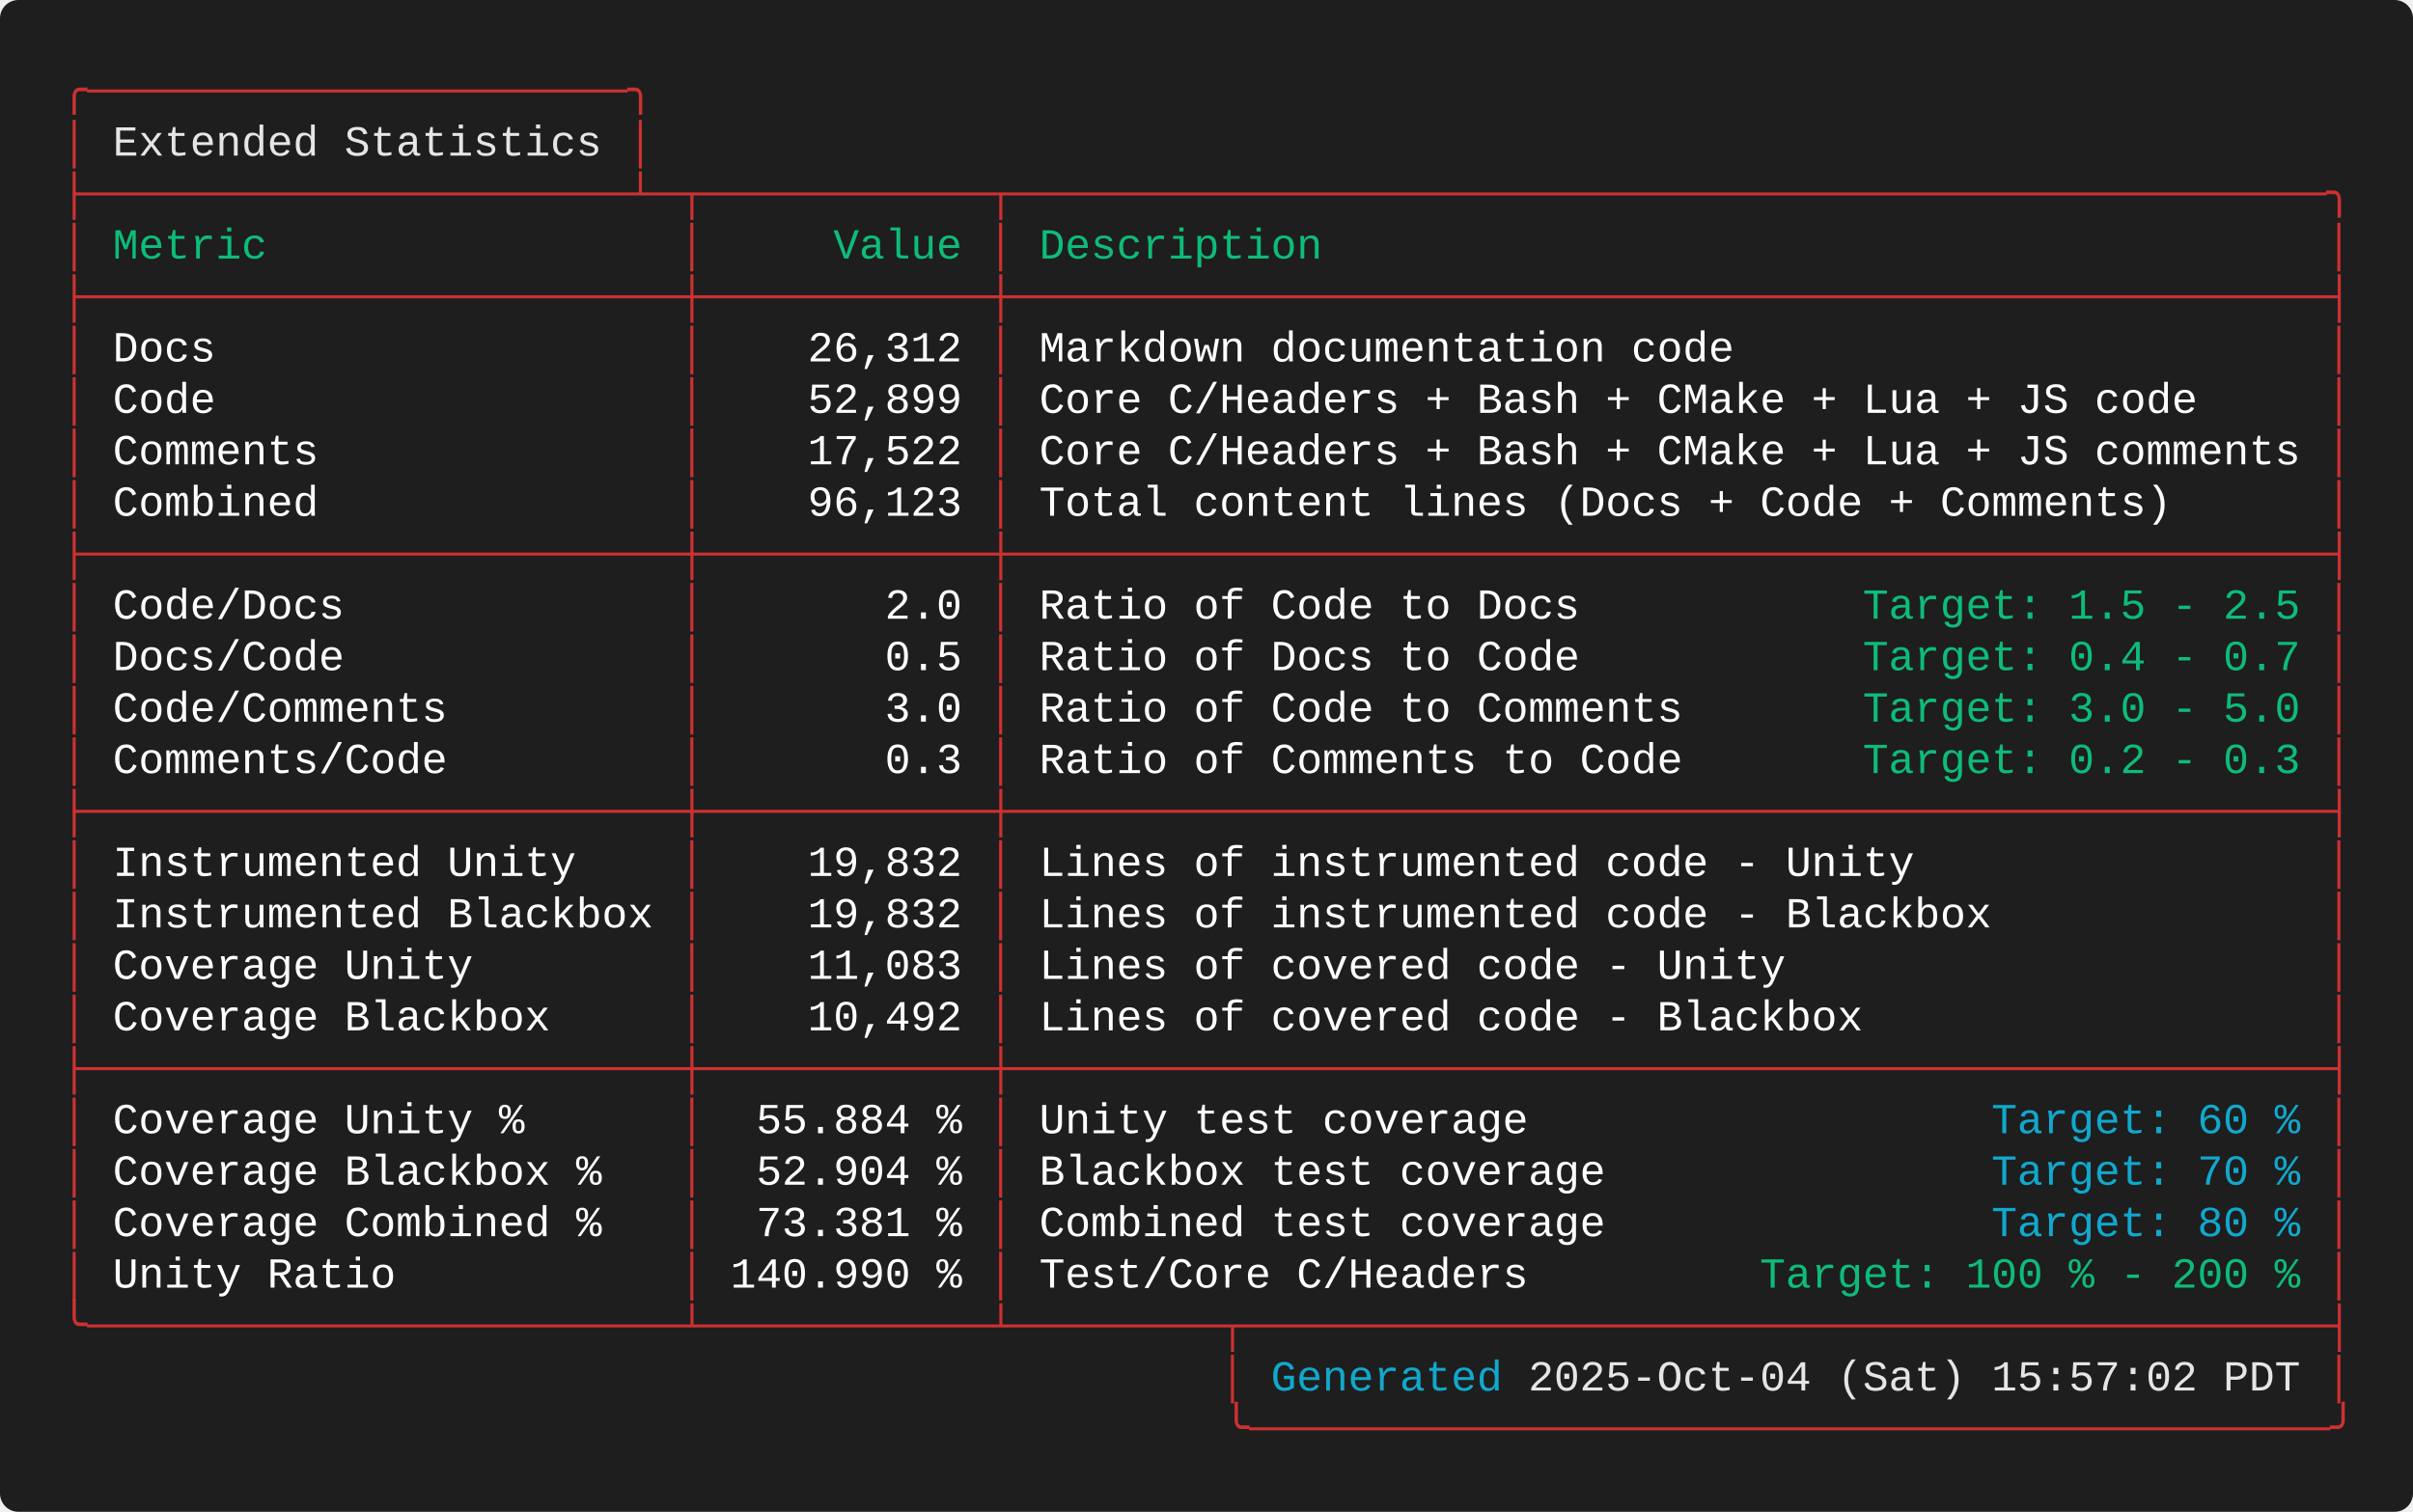
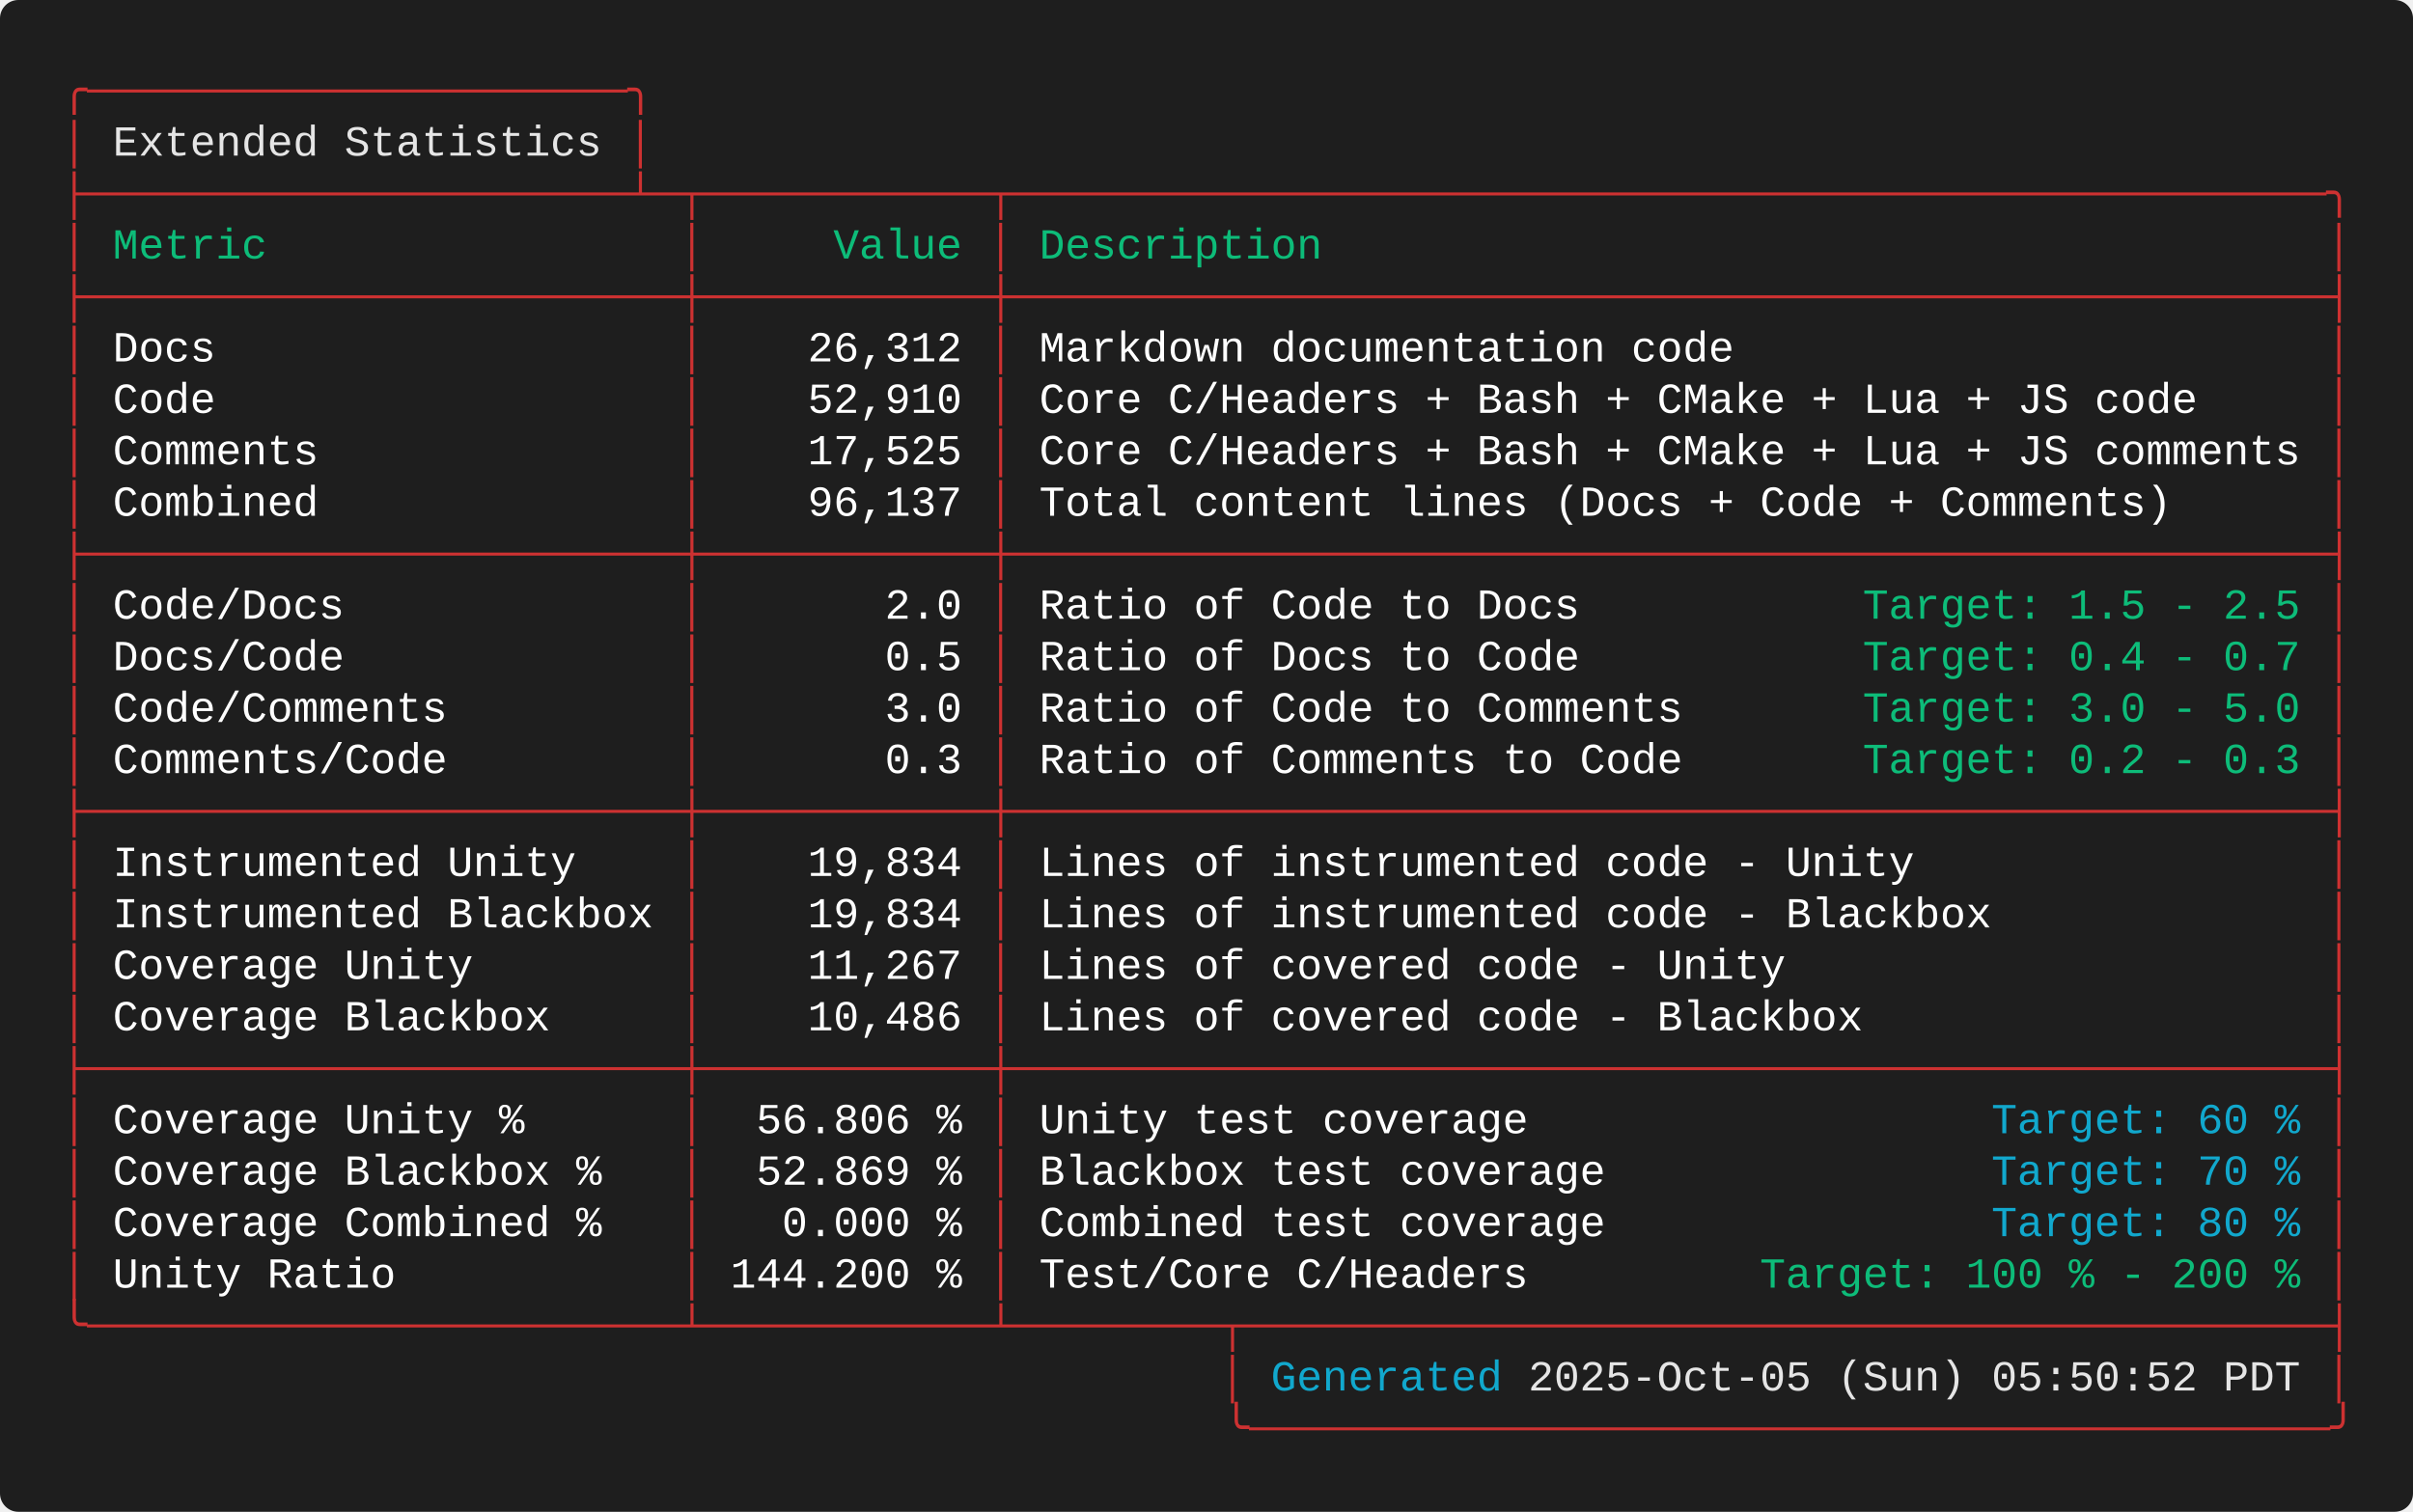
<svg xmlns="http://www.w3.org/2000/svg" width="787.60" height="493.60" viewBox="0 0 787.60 493.60">
  <defs>
    <style type="text/css">.terminal-text { font-family: 'Consolas', 'Consolas', 'Monaco', 'Courier New', monospace; }</style>
  </defs>
  <rect width="100%" height="100%" fill="#1e1e1e" rx="6" />
  <text x="20.00" y="34.00" font-size="14" class="terminal-text" xml:space="preserve" textLength="193.20" lengthAdjust="spacingAndGlyphs" fill="#cd3131">╭─────────────────────╮</text>
  <text x="20.00" y="50.80" font-size="14" class="terminal-text" xml:space="preserve" textLength="16.80" lengthAdjust="spacingAndGlyphs" fill="#cd3131">│ </text>
  <text x="36.80" y="50.80" font-size="14" class="terminal-text" xml:space="preserve" textLength="159.60" lengthAdjust="spacingAndGlyphs" fill="#e5e5e5">Extended Statistics</text>
  <text x="196.40" y="50.80" font-size="14" class="terminal-text" xml:space="preserve" textLength="8.40" lengthAdjust="spacingAndGlyphs" fill="#ffffff"> </text>
  <text x="204.80" y="50.80" font-size="14" class="terminal-text" xml:space="preserve" textLength="8.40" lengthAdjust="spacingAndGlyphs" fill="#cd3131">│</text>
  <text x="20.00" y="67.60" font-size="14" class="terminal-text" xml:space="preserve" textLength="747.60" lengthAdjust="spacingAndGlyphs" fill="#cd3131">├─────────────────────┴─┬───────────┬───────────────────────────────────────────────────╮</text>
  <text x="20.00" y="84.40" font-size="14" class="terminal-text" xml:space="preserve" textLength="8.40" lengthAdjust="spacingAndGlyphs" fill="#cd3131">│</text>
  <text x="28.40" y="84.40" font-size="14" class="terminal-text" xml:space="preserve" textLength="193.20" lengthAdjust="spacingAndGlyphs" fill="#0dbc79"> Metric                </text>
  <text x="221.60" y="84.40" font-size="14" class="terminal-text" xml:space="preserve" textLength="8.40" lengthAdjust="spacingAndGlyphs" fill="#cd3131">│</text>
  <text x="230.00" y="84.40" font-size="14" class="terminal-text" xml:space="preserve" textLength="92.40" lengthAdjust="spacingAndGlyphs" fill="#0dbc79">     Value </text>
  <text x="322.40" y="84.40" font-size="14" class="terminal-text" xml:space="preserve" textLength="8.40" lengthAdjust="spacingAndGlyphs" fill="#cd3131">│</text>
  <text x="330.80" y="84.40" font-size="14" class="terminal-text" xml:space="preserve" textLength="428.40" lengthAdjust="spacingAndGlyphs" fill="#0dbc79"> Description                                       </text>
  <text x="759.20" y="84.40" font-size="14" class="terminal-text" xml:space="preserve" textLength="8.40" lengthAdjust="spacingAndGlyphs" fill="#cd3131">│</text>
  <text x="20.00" y="101.20" font-size="14" class="terminal-text" xml:space="preserve" textLength="747.60" lengthAdjust="spacingAndGlyphs" fill="#cd3131">├───────────────────────┼───────────┼───────────────────────────────────────────────────┤</text>
  <text x="20.00" y="118.00" font-size="14" class="terminal-text" xml:space="preserve" textLength="8.40" lengthAdjust="spacingAndGlyphs" fill="#cd3131">│</text>
  <text x="28.40" y="118.00" font-size="14" class="terminal-text" xml:space="preserve" textLength="193.20" lengthAdjust="spacingAndGlyphs" fill="#ffffff"> Docs                  </text>
  <text x="221.60" y="118.00" font-size="14" class="terminal-text" xml:space="preserve" textLength="8.40" lengthAdjust="spacingAndGlyphs" fill="#cd3131">│</text>
  <text x="230.00" y="118.00" font-size="14" class="terminal-text" xml:space="preserve" textLength="92.40" lengthAdjust="spacingAndGlyphs" fill="#ffffff">    26,312 </text>
  <text x="322.40" y="118.00" font-size="14" class="terminal-text" xml:space="preserve" textLength="8.40" lengthAdjust="spacingAndGlyphs" fill="#cd3131">│</text>
  <text x="330.80" y="118.00" font-size="14" class="terminal-text" xml:space="preserve" textLength="428.40" lengthAdjust="spacingAndGlyphs" fill="#ffffff"> Markdown documentation code                       </text>
  <text x="759.20" y="118.00" font-size="14" class="terminal-text" xml:space="preserve" textLength="8.40" lengthAdjust="spacingAndGlyphs" fill="#cd3131">│</text>
  <text x="20.00" y="134.80" font-size="14" class="terminal-text" xml:space="preserve" textLength="8.40" lengthAdjust="spacingAndGlyphs" fill="#cd3131">│</text>
  <text x="28.40" y="134.80" font-size="14" class="terminal-text" xml:space="preserve" textLength="193.20" lengthAdjust="spacingAndGlyphs" fill="#ffffff"> Code                  </text>
  <text x="221.60" y="134.80" font-size="14" class="terminal-text" xml:space="preserve" textLength="8.40" lengthAdjust="spacingAndGlyphs" fill="#cd3131">│</text>
-   <text x="230.00" y="134.80" font-size="14" class="terminal-text" xml:space="preserve" textLength="92.40" lengthAdjust="spacingAndGlyphs" fill="#ffffff">    52,899 </text>
+   <text x="230.00" y="134.80" font-size="14" class="terminal-text" xml:space="preserve" textLength="92.40" lengthAdjust="spacingAndGlyphs" fill="#ffffff">    52,910 </text>
  <text x="322.40" y="134.80" font-size="14" class="terminal-text" xml:space="preserve" textLength="8.40" lengthAdjust="spacingAndGlyphs" fill="#cd3131">│</text>
  <text x="330.80" y="134.80" font-size="14" class="terminal-text" xml:space="preserve" textLength="428.40" lengthAdjust="spacingAndGlyphs" fill="#ffffff"> Core C/Headers + Bash + CMake + Lua + JS code     </text>
  <text x="759.20" y="134.80" font-size="14" class="terminal-text" xml:space="preserve" textLength="8.40" lengthAdjust="spacingAndGlyphs" fill="#cd3131">│</text>
  <text x="20.00" y="151.60" font-size="14" class="terminal-text" xml:space="preserve" textLength="8.40" lengthAdjust="spacingAndGlyphs" fill="#cd3131">│</text>
  <text x="28.40" y="151.60" font-size="14" class="terminal-text" xml:space="preserve" textLength="193.20" lengthAdjust="spacingAndGlyphs" fill="#ffffff"> Comments              </text>
  <text x="221.60" y="151.60" font-size="14" class="terminal-text" xml:space="preserve" textLength="8.40" lengthAdjust="spacingAndGlyphs" fill="#cd3131">│</text>
-   <text x="230.00" y="151.60" font-size="14" class="terminal-text" xml:space="preserve" textLength="92.40" lengthAdjust="spacingAndGlyphs" fill="#ffffff">    17,522 </text>
+   <text x="230.00" y="151.60" font-size="14" class="terminal-text" xml:space="preserve" textLength="92.40" lengthAdjust="spacingAndGlyphs" fill="#ffffff">    17,525 </text>
  <text x="322.40" y="151.60" font-size="14" class="terminal-text" xml:space="preserve" textLength="8.40" lengthAdjust="spacingAndGlyphs" fill="#cd3131">│</text>
  <text x="330.80" y="151.60" font-size="14" class="terminal-text" xml:space="preserve" textLength="428.40" lengthAdjust="spacingAndGlyphs" fill="#ffffff"> Core C/Headers + Bash + CMake + Lua + JS comments </text>
  <text x="759.20" y="151.60" font-size="14" class="terminal-text" xml:space="preserve" textLength="8.40" lengthAdjust="spacingAndGlyphs" fill="#cd3131">│</text>
  <text x="20.00" y="168.40" font-size="14" class="terminal-text" xml:space="preserve" textLength="8.40" lengthAdjust="spacingAndGlyphs" fill="#cd3131">│</text>
  <text x="28.40" y="168.40" font-size="14" class="terminal-text" xml:space="preserve" textLength="193.20" lengthAdjust="spacingAndGlyphs" fill="#ffffff"> Combined              </text>
  <text x="221.60" y="168.40" font-size="14" class="terminal-text" xml:space="preserve" textLength="8.40" lengthAdjust="spacingAndGlyphs" fill="#cd3131">│</text>
-   <text x="230.00" y="168.40" font-size="14" class="terminal-text" xml:space="preserve" textLength="92.40" lengthAdjust="spacingAndGlyphs" fill="#ffffff">    96,123 </text>
+   <text x="230.00" y="168.40" font-size="14" class="terminal-text" xml:space="preserve" textLength="92.40" lengthAdjust="spacingAndGlyphs" fill="#ffffff">    96,137 </text>
  <text x="322.40" y="168.40" font-size="14" class="terminal-text" xml:space="preserve" textLength="8.40" lengthAdjust="spacingAndGlyphs" fill="#cd3131">│</text>
  <text x="330.80" y="168.40" font-size="14" class="terminal-text" xml:space="preserve" textLength="428.40" lengthAdjust="spacingAndGlyphs" fill="#ffffff"> Total content lines (Docs + Code + Comments)      </text>
  <text x="759.20" y="168.40" font-size="14" class="terminal-text" xml:space="preserve" textLength="8.40" lengthAdjust="spacingAndGlyphs" fill="#cd3131">│</text>
  <text x="20.00" y="185.20" font-size="14" class="terminal-text" xml:space="preserve" textLength="747.60" lengthAdjust="spacingAndGlyphs" fill="#cd3131">├───────────────────────┼───────────┼───────────────────────────────────────────────────┤</text>
  <text x="20.00" y="202.00" font-size="14" class="terminal-text" xml:space="preserve" textLength="8.40" lengthAdjust="spacingAndGlyphs" fill="#cd3131">│</text>
  <text x="28.40" y="202.00" font-size="14" class="terminal-text" xml:space="preserve" textLength="193.20" lengthAdjust="spacingAndGlyphs" fill="#ffffff"> Code/Docs             </text>
  <text x="221.60" y="202.00" font-size="14" class="terminal-text" xml:space="preserve" textLength="8.40" lengthAdjust="spacingAndGlyphs" fill="#cd3131">│</text>
  <text x="230.00" y="202.00" font-size="14" class="terminal-text" xml:space="preserve" textLength="92.40" lengthAdjust="spacingAndGlyphs" fill="#ffffff">       2.0 </text>
  <text x="322.40" y="202.00" font-size="14" class="terminal-text" xml:space="preserve" textLength="8.40" lengthAdjust="spacingAndGlyphs" fill="#cd3131">│</text>
  <text x="330.80" y="202.00" font-size="14" class="terminal-text" xml:space="preserve" textLength="277.20" lengthAdjust="spacingAndGlyphs" fill="#ffffff"> Ratio of Code to Docs           </text>
  <text x="608.00" y="202.00" font-size="14" class="terminal-text" xml:space="preserve" textLength="142.80" lengthAdjust="spacingAndGlyphs" fill="#0dbc79">Target: 1.5 - 2.5</text>
  <text x="750.80" y="202.00" font-size="14" class="terminal-text" xml:space="preserve" textLength="8.40" lengthAdjust="spacingAndGlyphs" fill="#ffffff"> </text>
  <text x="759.20" y="202.00" font-size="14" class="terminal-text" xml:space="preserve" textLength="8.40" lengthAdjust="spacingAndGlyphs" fill="#cd3131">│</text>
  <text x="20.00" y="218.80" font-size="14" class="terminal-text" xml:space="preserve" textLength="8.40" lengthAdjust="spacingAndGlyphs" fill="#cd3131">│</text>
  <text x="28.40" y="218.80" font-size="14" class="terminal-text" xml:space="preserve" textLength="193.20" lengthAdjust="spacingAndGlyphs" fill="#ffffff"> Docs/Code             </text>
  <text x="221.60" y="218.80" font-size="14" class="terminal-text" xml:space="preserve" textLength="8.40" lengthAdjust="spacingAndGlyphs" fill="#cd3131">│</text>
  <text x="230.00" y="218.80" font-size="14" class="terminal-text" xml:space="preserve" textLength="92.40" lengthAdjust="spacingAndGlyphs" fill="#ffffff">       0.5 </text>
  <text x="322.40" y="218.80" font-size="14" class="terminal-text" xml:space="preserve" textLength="8.40" lengthAdjust="spacingAndGlyphs" fill="#cd3131">│</text>
  <text x="330.80" y="218.80" font-size="14" class="terminal-text" xml:space="preserve" textLength="277.20" lengthAdjust="spacingAndGlyphs" fill="#ffffff"> Ratio of Docs to Code           </text>
  <text x="608.00" y="218.80" font-size="14" class="terminal-text" xml:space="preserve" textLength="142.80" lengthAdjust="spacingAndGlyphs" fill="#0dbc79">Target: 0.4 - 0.7</text>
  <text x="750.80" y="218.80" font-size="14" class="terminal-text" xml:space="preserve" textLength="8.40" lengthAdjust="spacingAndGlyphs" fill="#ffffff"> </text>
  <text x="759.20" y="218.80" font-size="14" class="terminal-text" xml:space="preserve" textLength="8.40" lengthAdjust="spacingAndGlyphs" fill="#cd3131">│</text>
  <text x="20.00" y="235.60" font-size="14" class="terminal-text" xml:space="preserve" textLength="8.40" lengthAdjust="spacingAndGlyphs" fill="#cd3131">│</text>
  <text x="28.40" y="235.60" font-size="14" class="terminal-text" xml:space="preserve" textLength="193.20" lengthAdjust="spacingAndGlyphs" fill="#ffffff"> Code/Comments         </text>
  <text x="221.60" y="235.60" font-size="14" class="terminal-text" xml:space="preserve" textLength="8.40" lengthAdjust="spacingAndGlyphs" fill="#cd3131">│</text>
  <text x="230.00" y="235.60" font-size="14" class="terminal-text" xml:space="preserve" textLength="92.40" lengthAdjust="spacingAndGlyphs" fill="#ffffff">       3.0 </text>
  <text x="322.40" y="235.60" font-size="14" class="terminal-text" xml:space="preserve" textLength="8.40" lengthAdjust="spacingAndGlyphs" fill="#cd3131">│</text>
  <text x="330.80" y="235.60" font-size="14" class="terminal-text" xml:space="preserve" textLength="277.20" lengthAdjust="spacingAndGlyphs" fill="#ffffff"> Ratio of Code to Comments       </text>
  <text x="608.00" y="235.60" font-size="14" class="terminal-text" xml:space="preserve" textLength="142.80" lengthAdjust="spacingAndGlyphs" fill="#0dbc79">Target: 3.0 - 5.0</text>
  <text x="750.80" y="235.60" font-size="14" class="terminal-text" xml:space="preserve" textLength="8.40" lengthAdjust="spacingAndGlyphs" fill="#ffffff"> </text>
  <text x="759.20" y="235.60" font-size="14" class="terminal-text" xml:space="preserve" textLength="8.40" lengthAdjust="spacingAndGlyphs" fill="#cd3131">│</text>
  <text x="20.00" y="252.40" font-size="14" class="terminal-text" xml:space="preserve" textLength="8.40" lengthAdjust="spacingAndGlyphs" fill="#cd3131">│</text>
  <text x="28.40" y="252.40" font-size="14" class="terminal-text" xml:space="preserve" textLength="193.20" lengthAdjust="spacingAndGlyphs" fill="#ffffff"> Comments/Code         </text>
  <text x="221.60" y="252.40" font-size="14" class="terminal-text" xml:space="preserve" textLength="8.40" lengthAdjust="spacingAndGlyphs" fill="#cd3131">│</text>
  <text x="230.00" y="252.40" font-size="14" class="terminal-text" xml:space="preserve" textLength="92.40" lengthAdjust="spacingAndGlyphs" fill="#ffffff">       0.3 </text>
  <text x="322.40" y="252.40" font-size="14" class="terminal-text" xml:space="preserve" textLength="8.40" lengthAdjust="spacingAndGlyphs" fill="#cd3131">│</text>
  <text x="330.80" y="252.40" font-size="14" class="terminal-text" xml:space="preserve" textLength="277.20" lengthAdjust="spacingAndGlyphs" fill="#ffffff"> Ratio of Comments to Code       </text>
  <text x="608.00" y="252.40" font-size="14" class="terminal-text" xml:space="preserve" textLength="142.80" lengthAdjust="spacingAndGlyphs" fill="#0dbc79">Target: 0.2 - 0.3</text>
  <text x="750.80" y="252.40" font-size="14" class="terminal-text" xml:space="preserve" textLength="8.40" lengthAdjust="spacingAndGlyphs" fill="#ffffff"> </text>
  <text x="759.20" y="252.40" font-size="14" class="terminal-text" xml:space="preserve" textLength="8.40" lengthAdjust="spacingAndGlyphs" fill="#cd3131">│</text>
  <text x="20.00" y="269.20" font-size="14" class="terminal-text" xml:space="preserve" textLength="747.60" lengthAdjust="spacingAndGlyphs" fill="#cd3131">├───────────────────────┼───────────┼───────────────────────────────────────────────────┤</text>
  <text x="20.00" y="286.00" font-size="14" class="terminal-text" xml:space="preserve" textLength="8.40" lengthAdjust="spacingAndGlyphs" fill="#cd3131">│</text>
  <text x="28.40" y="286.00" font-size="14" class="terminal-text" xml:space="preserve" textLength="193.20" lengthAdjust="spacingAndGlyphs" fill="#ffffff"> Instrumented Unity    </text>
  <text x="221.60" y="286.00" font-size="14" class="terminal-text" xml:space="preserve" textLength="8.40" lengthAdjust="spacingAndGlyphs" fill="#cd3131">│</text>
-   <text x="230.00" y="286.00" font-size="14" class="terminal-text" xml:space="preserve" textLength="92.40" lengthAdjust="spacingAndGlyphs" fill="#ffffff">    19,832 </text>
+   <text x="230.00" y="286.00" font-size="14" class="terminal-text" xml:space="preserve" textLength="92.40" lengthAdjust="spacingAndGlyphs" fill="#ffffff">    19,834 </text>
  <text x="322.40" y="286.00" font-size="14" class="terminal-text" xml:space="preserve" textLength="8.40" lengthAdjust="spacingAndGlyphs" fill="#cd3131">│</text>
  <text x="330.80" y="286.00" font-size="14" class="terminal-text" xml:space="preserve" textLength="428.40" lengthAdjust="spacingAndGlyphs" fill="#ffffff"> Lines of instrumented code - Unity                </text>
  <text x="759.20" y="286.00" font-size="14" class="terminal-text" xml:space="preserve" textLength="8.40" lengthAdjust="spacingAndGlyphs" fill="#cd3131">│</text>
  <text x="20.00" y="302.80" font-size="14" class="terminal-text" xml:space="preserve" textLength="8.40" lengthAdjust="spacingAndGlyphs" fill="#cd3131">│</text>
  <text x="28.40" y="302.80" font-size="14" class="terminal-text" xml:space="preserve" textLength="193.20" lengthAdjust="spacingAndGlyphs" fill="#ffffff"> Instrumented Blackbox </text>
  <text x="221.60" y="302.80" font-size="14" class="terminal-text" xml:space="preserve" textLength="8.40" lengthAdjust="spacingAndGlyphs" fill="#cd3131">│</text>
-   <text x="230.00" y="302.80" font-size="14" class="terminal-text" xml:space="preserve" textLength="92.40" lengthAdjust="spacingAndGlyphs" fill="#ffffff">    19,832 </text>
+   <text x="230.00" y="302.80" font-size="14" class="terminal-text" xml:space="preserve" textLength="92.40" lengthAdjust="spacingAndGlyphs" fill="#ffffff">    19,834 </text>
  <text x="322.40" y="302.80" font-size="14" class="terminal-text" xml:space="preserve" textLength="8.40" lengthAdjust="spacingAndGlyphs" fill="#cd3131">│</text>
  <text x="330.80" y="302.80" font-size="14" class="terminal-text" xml:space="preserve" textLength="428.40" lengthAdjust="spacingAndGlyphs" fill="#ffffff"> Lines of instrumented code - Blackbox             </text>
  <text x="759.20" y="302.80" font-size="14" class="terminal-text" xml:space="preserve" textLength="8.40" lengthAdjust="spacingAndGlyphs" fill="#cd3131">│</text>
  <text x="20.00" y="319.60" font-size="14" class="terminal-text" xml:space="preserve" textLength="8.40" lengthAdjust="spacingAndGlyphs" fill="#cd3131">│</text>
  <text x="28.40" y="319.60" font-size="14" class="terminal-text" xml:space="preserve" textLength="193.20" lengthAdjust="spacingAndGlyphs" fill="#ffffff"> Coverage Unity        </text>
  <text x="221.60" y="319.60" font-size="14" class="terminal-text" xml:space="preserve" textLength="8.40" lengthAdjust="spacingAndGlyphs" fill="#cd3131">│</text>
-   <text x="230.00" y="319.60" font-size="14" class="terminal-text" xml:space="preserve" textLength="92.40" lengthAdjust="spacingAndGlyphs" fill="#ffffff">    11,083 </text>
+   <text x="230.00" y="319.60" font-size="14" class="terminal-text" xml:space="preserve" textLength="92.40" lengthAdjust="spacingAndGlyphs" fill="#ffffff">    11,267 </text>
  <text x="322.40" y="319.60" font-size="14" class="terminal-text" xml:space="preserve" textLength="8.40" lengthAdjust="spacingAndGlyphs" fill="#cd3131">│</text>
  <text x="330.80" y="319.60" font-size="14" class="terminal-text" xml:space="preserve" textLength="428.40" lengthAdjust="spacingAndGlyphs" fill="#ffffff"> Lines of covered code - Unity                     </text>
  <text x="759.20" y="319.60" font-size="14" class="terminal-text" xml:space="preserve" textLength="8.40" lengthAdjust="spacingAndGlyphs" fill="#cd3131">│</text>
  <text x="20.00" y="336.40" font-size="14" class="terminal-text" xml:space="preserve" textLength="8.40" lengthAdjust="spacingAndGlyphs" fill="#cd3131">│</text>
  <text x="28.40" y="336.40" font-size="14" class="terminal-text" xml:space="preserve" textLength="193.20" lengthAdjust="spacingAndGlyphs" fill="#ffffff"> Coverage Blackbox     </text>
  <text x="221.60" y="336.40" font-size="14" class="terminal-text" xml:space="preserve" textLength="8.40" lengthAdjust="spacingAndGlyphs" fill="#cd3131">│</text>
-   <text x="230.00" y="336.40" font-size="14" class="terminal-text" xml:space="preserve" textLength="92.40" lengthAdjust="spacingAndGlyphs" fill="#ffffff">    10,492 </text>
+   <text x="230.00" y="336.40" font-size="14" class="terminal-text" xml:space="preserve" textLength="92.40" lengthAdjust="spacingAndGlyphs" fill="#ffffff">    10,486 </text>
  <text x="322.40" y="336.40" font-size="14" class="terminal-text" xml:space="preserve" textLength="8.40" lengthAdjust="spacingAndGlyphs" fill="#cd3131">│</text>
  <text x="330.80" y="336.40" font-size="14" class="terminal-text" xml:space="preserve" textLength="428.40" lengthAdjust="spacingAndGlyphs" fill="#ffffff"> Lines of covered code - Blackbox                  </text>
  <text x="759.20" y="336.40" font-size="14" class="terminal-text" xml:space="preserve" textLength="8.40" lengthAdjust="spacingAndGlyphs" fill="#cd3131">│</text>
  <text x="20.00" y="353.20" font-size="14" class="terminal-text" xml:space="preserve" textLength="747.60" lengthAdjust="spacingAndGlyphs" fill="#cd3131">├───────────────────────┼───────────┼───────────────────────────────────────────────────┤</text>
  <text x="20.00" y="370.00" font-size="14" class="terminal-text" xml:space="preserve" textLength="8.40" lengthAdjust="spacingAndGlyphs" fill="#cd3131">│</text>
  <text x="28.40" y="370.00" font-size="14" class="terminal-text" xml:space="preserve" textLength="193.20" lengthAdjust="spacingAndGlyphs" fill="#ffffff"> Coverage Unity %      </text>
  <text x="221.60" y="370.00" font-size="14" class="terminal-text" xml:space="preserve" textLength="8.40" lengthAdjust="spacingAndGlyphs" fill="#cd3131">│</text>
-   <text x="230.00" y="370.00" font-size="14" class="terminal-text" xml:space="preserve" textLength="92.40" lengthAdjust="spacingAndGlyphs" fill="#ffffff">  55.884 % </text>
+   <text x="230.00" y="370.00" font-size="14" class="terminal-text" xml:space="preserve" textLength="92.40" lengthAdjust="spacingAndGlyphs" fill="#ffffff">  56.806 % </text>
  <text x="322.40" y="370.00" font-size="14" class="terminal-text" xml:space="preserve" textLength="8.40" lengthAdjust="spacingAndGlyphs" fill="#cd3131">│</text>
  <text x="330.80" y="370.00" font-size="14" class="terminal-text" xml:space="preserve" textLength="319.20" lengthAdjust="spacingAndGlyphs" fill="#ffffff"> Unity test coverage                  </text>
  <text x="650.00" y="370.00" font-size="14" class="terminal-text" xml:space="preserve" textLength="100.80" lengthAdjust="spacingAndGlyphs" fill="#11a8cd">Target: 60 %</text>
  <text x="750.80" y="370.00" font-size="14" class="terminal-text" xml:space="preserve" textLength="8.40" lengthAdjust="spacingAndGlyphs" fill="#ffffff"> </text>
  <text x="759.20" y="370.00" font-size="14" class="terminal-text" xml:space="preserve" textLength="8.40" lengthAdjust="spacingAndGlyphs" fill="#cd3131">│</text>
  <text x="20.00" y="386.80" font-size="14" class="terminal-text" xml:space="preserve" textLength="8.40" lengthAdjust="spacingAndGlyphs" fill="#cd3131">│</text>
  <text x="28.40" y="386.80" font-size="14" class="terminal-text" xml:space="preserve" textLength="193.20" lengthAdjust="spacingAndGlyphs" fill="#ffffff"> Coverage Blackbox %   </text>
  <text x="221.60" y="386.80" font-size="14" class="terminal-text" xml:space="preserve" textLength="8.40" lengthAdjust="spacingAndGlyphs" fill="#cd3131">│</text>
-   <text x="230.00" y="386.80" font-size="14" class="terminal-text" xml:space="preserve" textLength="92.40" lengthAdjust="spacingAndGlyphs" fill="#ffffff">  52.904 % </text>
+   <text x="230.00" y="386.80" font-size="14" class="terminal-text" xml:space="preserve" textLength="92.40" lengthAdjust="spacingAndGlyphs" fill="#ffffff">  52.869 % </text>
  <text x="322.40" y="386.80" font-size="14" class="terminal-text" xml:space="preserve" textLength="8.40" lengthAdjust="spacingAndGlyphs" fill="#cd3131">│</text>
  <text x="330.80" y="386.80" font-size="14" class="terminal-text" xml:space="preserve" textLength="319.20" lengthAdjust="spacingAndGlyphs" fill="#ffffff"> Blackbox test coverage               </text>
  <text x="650.00" y="386.80" font-size="14" class="terminal-text" xml:space="preserve" textLength="100.80" lengthAdjust="spacingAndGlyphs" fill="#11a8cd">Target: 70 %</text>
  <text x="750.80" y="386.80" font-size="14" class="terminal-text" xml:space="preserve" textLength="8.40" lengthAdjust="spacingAndGlyphs" fill="#ffffff"> </text>
  <text x="759.20" y="386.80" font-size="14" class="terminal-text" xml:space="preserve" textLength="8.40" lengthAdjust="spacingAndGlyphs" fill="#cd3131">│</text>
  <text x="20.00" y="403.60" font-size="14" class="terminal-text" xml:space="preserve" textLength="8.40" lengthAdjust="spacingAndGlyphs" fill="#cd3131">│</text>
  <text x="28.40" y="403.60" font-size="14" class="terminal-text" xml:space="preserve" textLength="193.20" lengthAdjust="spacingAndGlyphs" fill="#ffffff"> Coverage Combined %   </text>
  <text x="221.60" y="403.60" font-size="14" class="terminal-text" xml:space="preserve" textLength="8.40" lengthAdjust="spacingAndGlyphs" fill="#cd3131">│</text>
-   <text x="230.00" y="403.60" font-size="14" class="terminal-text" xml:space="preserve" textLength="92.40" lengthAdjust="spacingAndGlyphs" fill="#ffffff">  73.381 % </text>
+   <text x="230.00" y="403.60" font-size="14" class="terminal-text" xml:space="preserve" textLength="92.40" lengthAdjust="spacingAndGlyphs" fill="#ffffff">   0.000 % </text>
  <text x="322.40" y="403.60" font-size="14" class="terminal-text" xml:space="preserve" textLength="8.40" lengthAdjust="spacingAndGlyphs" fill="#cd3131">│</text>
  <text x="330.80" y="403.60" font-size="14" class="terminal-text" xml:space="preserve" textLength="319.20" lengthAdjust="spacingAndGlyphs" fill="#ffffff"> Combined test coverage               </text>
  <text x="650.00" y="403.60" font-size="14" class="terminal-text" xml:space="preserve" textLength="100.80" lengthAdjust="spacingAndGlyphs" fill="#11a8cd">Target: 80 %</text>
  <text x="750.80" y="403.60" font-size="14" class="terminal-text" xml:space="preserve" textLength="8.40" lengthAdjust="spacingAndGlyphs" fill="#ffffff"> </text>
  <text x="759.20" y="403.60" font-size="14" class="terminal-text" xml:space="preserve" textLength="8.40" lengthAdjust="spacingAndGlyphs" fill="#cd3131">│</text>
  <text x="20.00" y="420.40" font-size="14" class="terminal-text" xml:space="preserve" textLength="8.40" lengthAdjust="spacingAndGlyphs" fill="#cd3131">│</text>
  <text x="28.40" y="420.40" font-size="14" class="terminal-text" xml:space="preserve" textLength="193.20" lengthAdjust="spacingAndGlyphs" fill="#ffffff"> Unity Ratio           </text>
  <text x="221.60" y="420.40" font-size="14" class="terminal-text" xml:space="preserve" textLength="8.40" lengthAdjust="spacingAndGlyphs" fill="#cd3131">│</text>
-   <text x="230.00" y="420.40" font-size="14" class="terminal-text" xml:space="preserve" textLength="92.40" lengthAdjust="spacingAndGlyphs" fill="#ffffff"> 140.990 % </text>
+   <text x="230.00" y="420.40" font-size="14" class="terminal-text" xml:space="preserve" textLength="92.40" lengthAdjust="spacingAndGlyphs" fill="#ffffff"> 144.200 % </text>
  <text x="322.40" y="420.40" font-size="14" class="terminal-text" xml:space="preserve" textLength="8.40" lengthAdjust="spacingAndGlyphs" fill="#cd3131">│</text>
  <text x="330.80" y="420.40" font-size="14" class="terminal-text" xml:space="preserve" textLength="243.60" lengthAdjust="spacingAndGlyphs" fill="#ffffff"> Test/Core C/Headers         </text>
  <text x="574.40" y="420.40" font-size="14" class="terminal-text" xml:space="preserve" textLength="176.40" lengthAdjust="spacingAndGlyphs" fill="#0dbc79">Target: 100 % - 200 %</text>
  <text x="750.80" y="420.40" font-size="14" class="terminal-text" xml:space="preserve" textLength="8.40" lengthAdjust="spacingAndGlyphs" fill="#ffffff"> </text>
  <text x="759.20" y="420.40" font-size="14" class="terminal-text" xml:space="preserve" textLength="8.40" lengthAdjust="spacingAndGlyphs" fill="#cd3131">│</text>
  <text x="20.00" y="437.20" font-size="14" class="terminal-text" xml:space="preserve" textLength="747.60" lengthAdjust="spacingAndGlyphs" fill="#cd3131">╰───────────────────────┴───────────┴────────┬──────────────────────────────────────────┤</text>
  <text x="20.00" y="454.00" font-size="14" class="terminal-text" xml:space="preserve" textLength="394.80" lengthAdjust="spacingAndGlyphs" fill="#cd3131">                                             │ </text>
  <text x="414.80" y="454.00" font-size="14" class="terminal-text" xml:space="preserve" textLength="75.60" lengthAdjust="spacingAndGlyphs" fill="#11a8cd">Generated</text>
-   <text x="490.40" y="454.00" font-size="14" class="terminal-text" xml:space="preserve" textLength="260.40" lengthAdjust="spacingAndGlyphs" fill="#e5e5e5"> 2025-Oct-04 (Sat) 15:57:02 PDT</text>
+   <text x="490.40" y="454.00" font-size="14" class="terminal-text" xml:space="preserve" textLength="260.40" lengthAdjust="spacingAndGlyphs" fill="#e5e5e5"> 2025-Oct-05 (Sun) 05:50:52 PDT</text>
  <text x="750.80" y="454.00" font-size="14" class="terminal-text" xml:space="preserve" textLength="8.40" lengthAdjust="spacingAndGlyphs" fill="#ffffff"> </text>
  <text x="759.20" y="454.00" font-size="14" class="terminal-text" xml:space="preserve" textLength="8.40" lengthAdjust="spacingAndGlyphs" fill="#cd3131">│</text>
  <text x="20.00" y="470.80" font-size="14" class="terminal-text" xml:space="preserve" textLength="747.60" lengthAdjust="spacingAndGlyphs" fill="#cd3131">                                             ╰──────────────────────────────────────────╯</text>
</svg>
